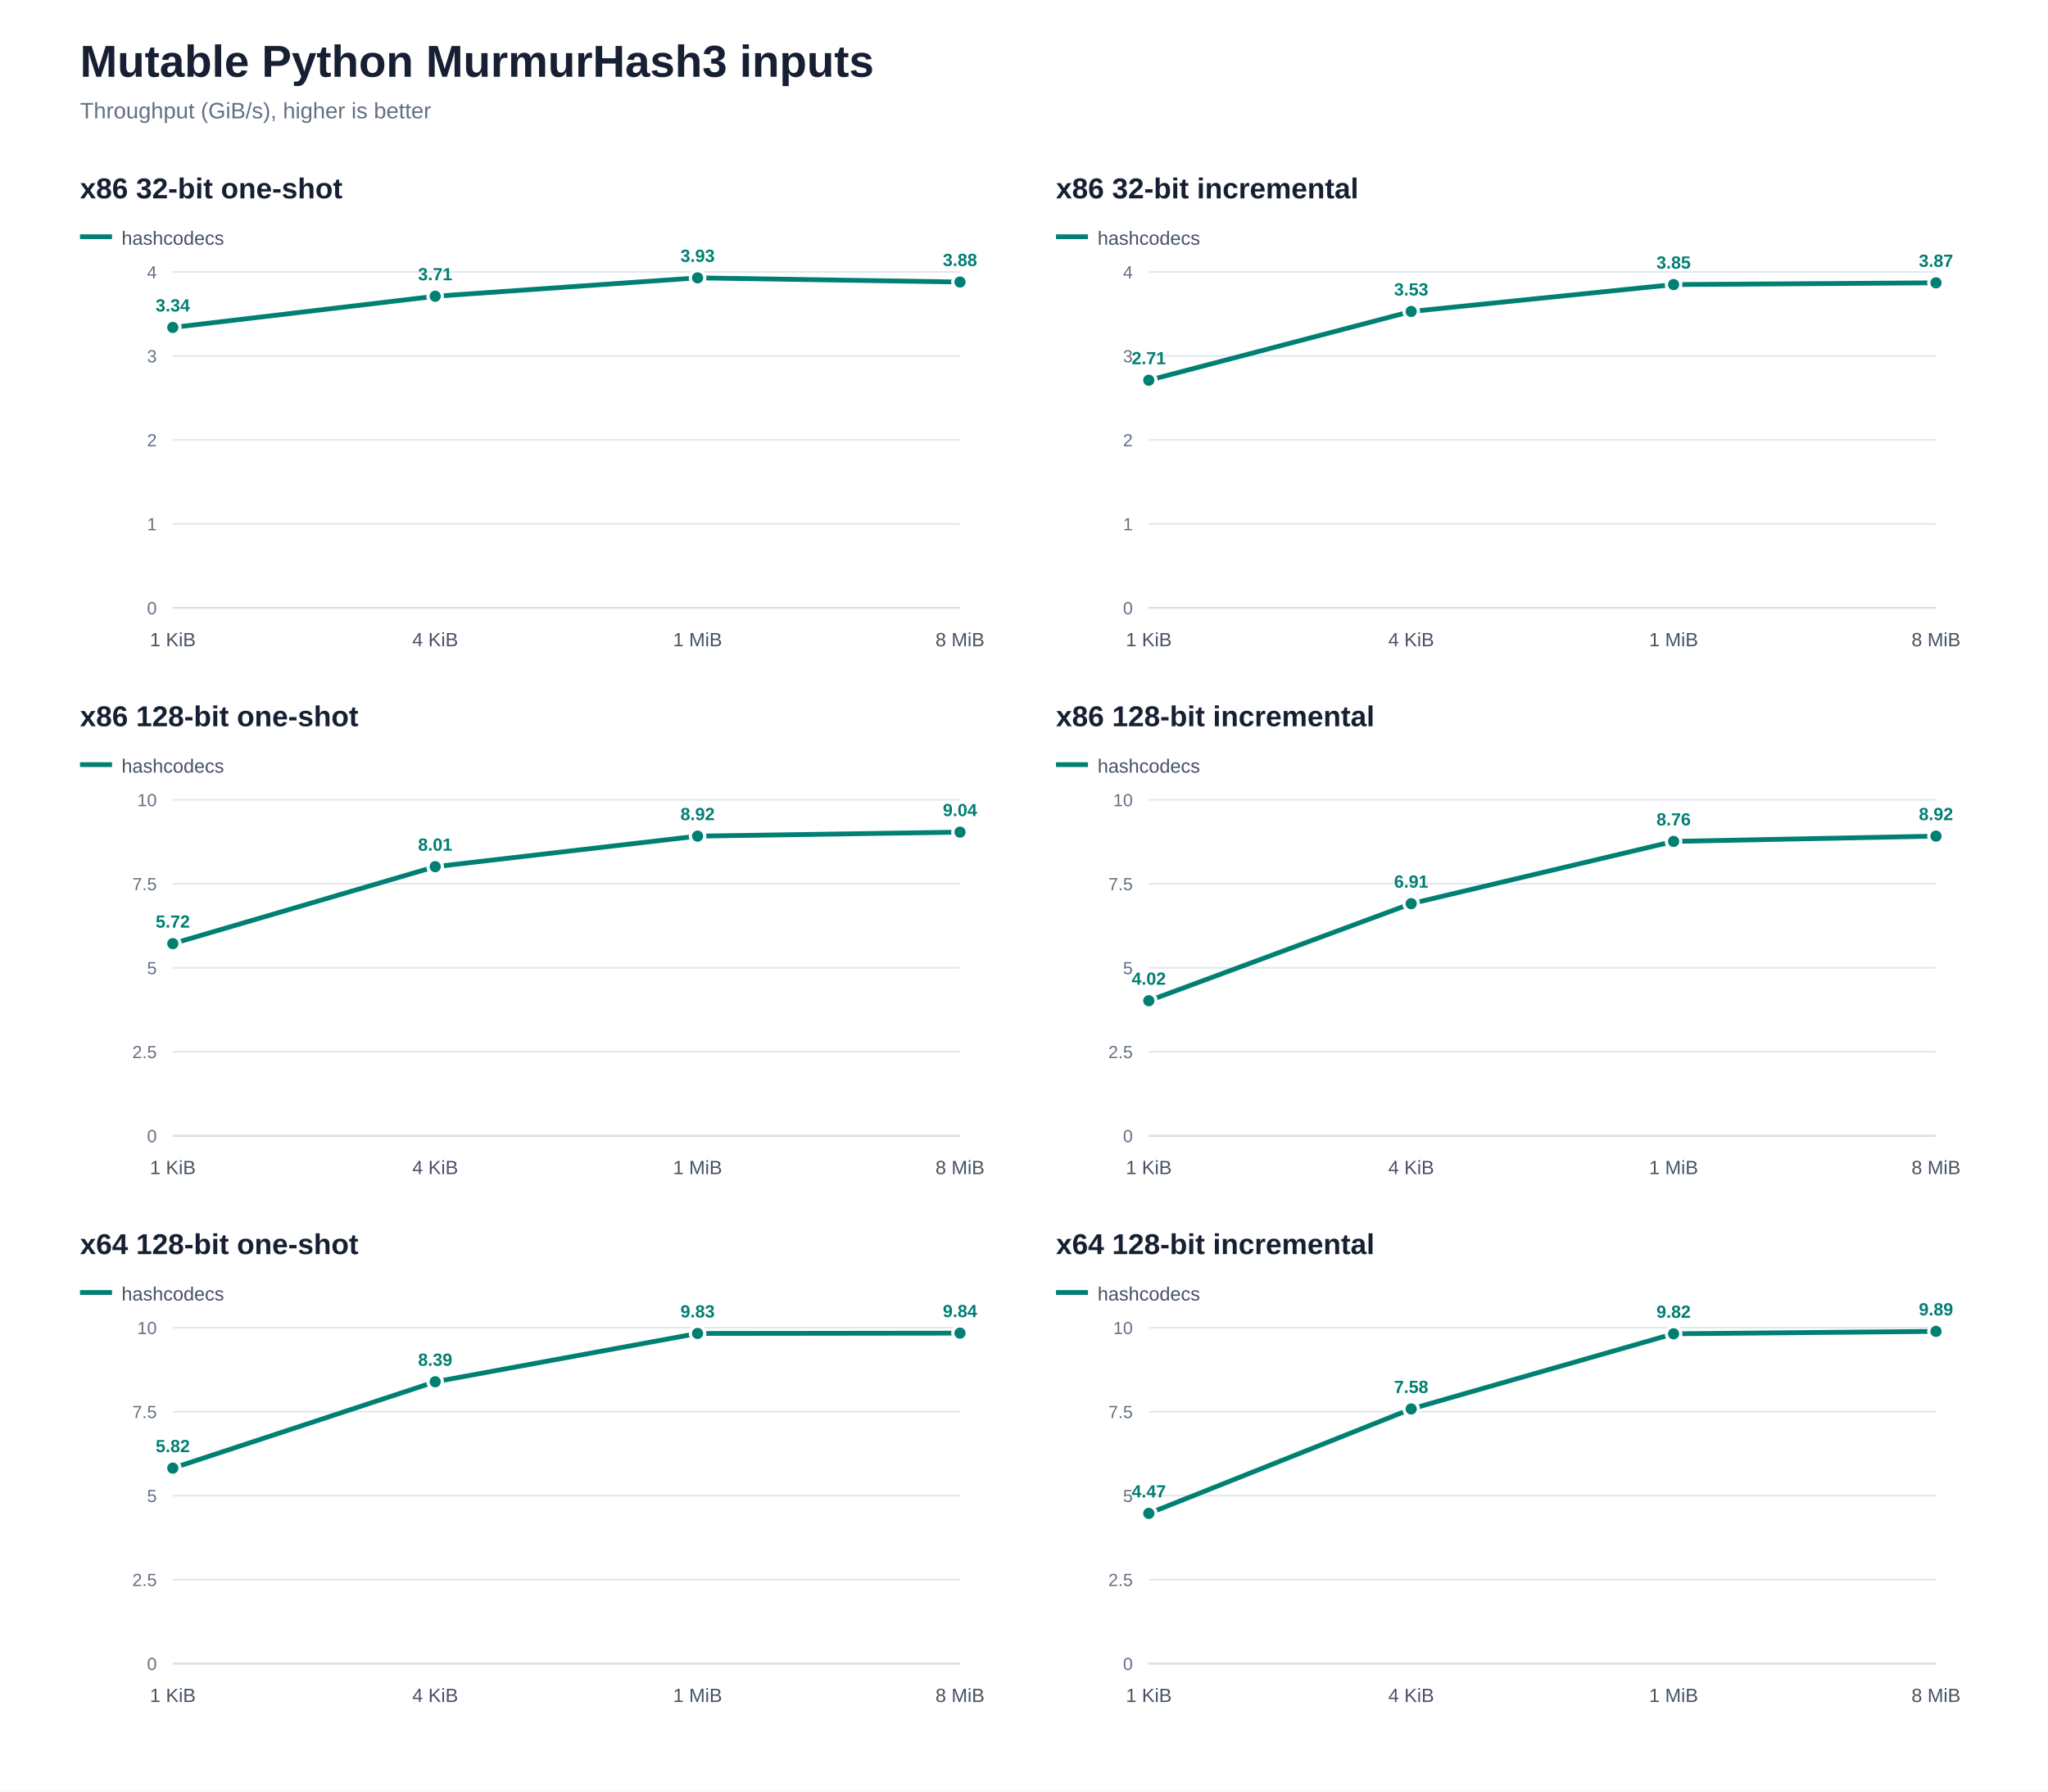
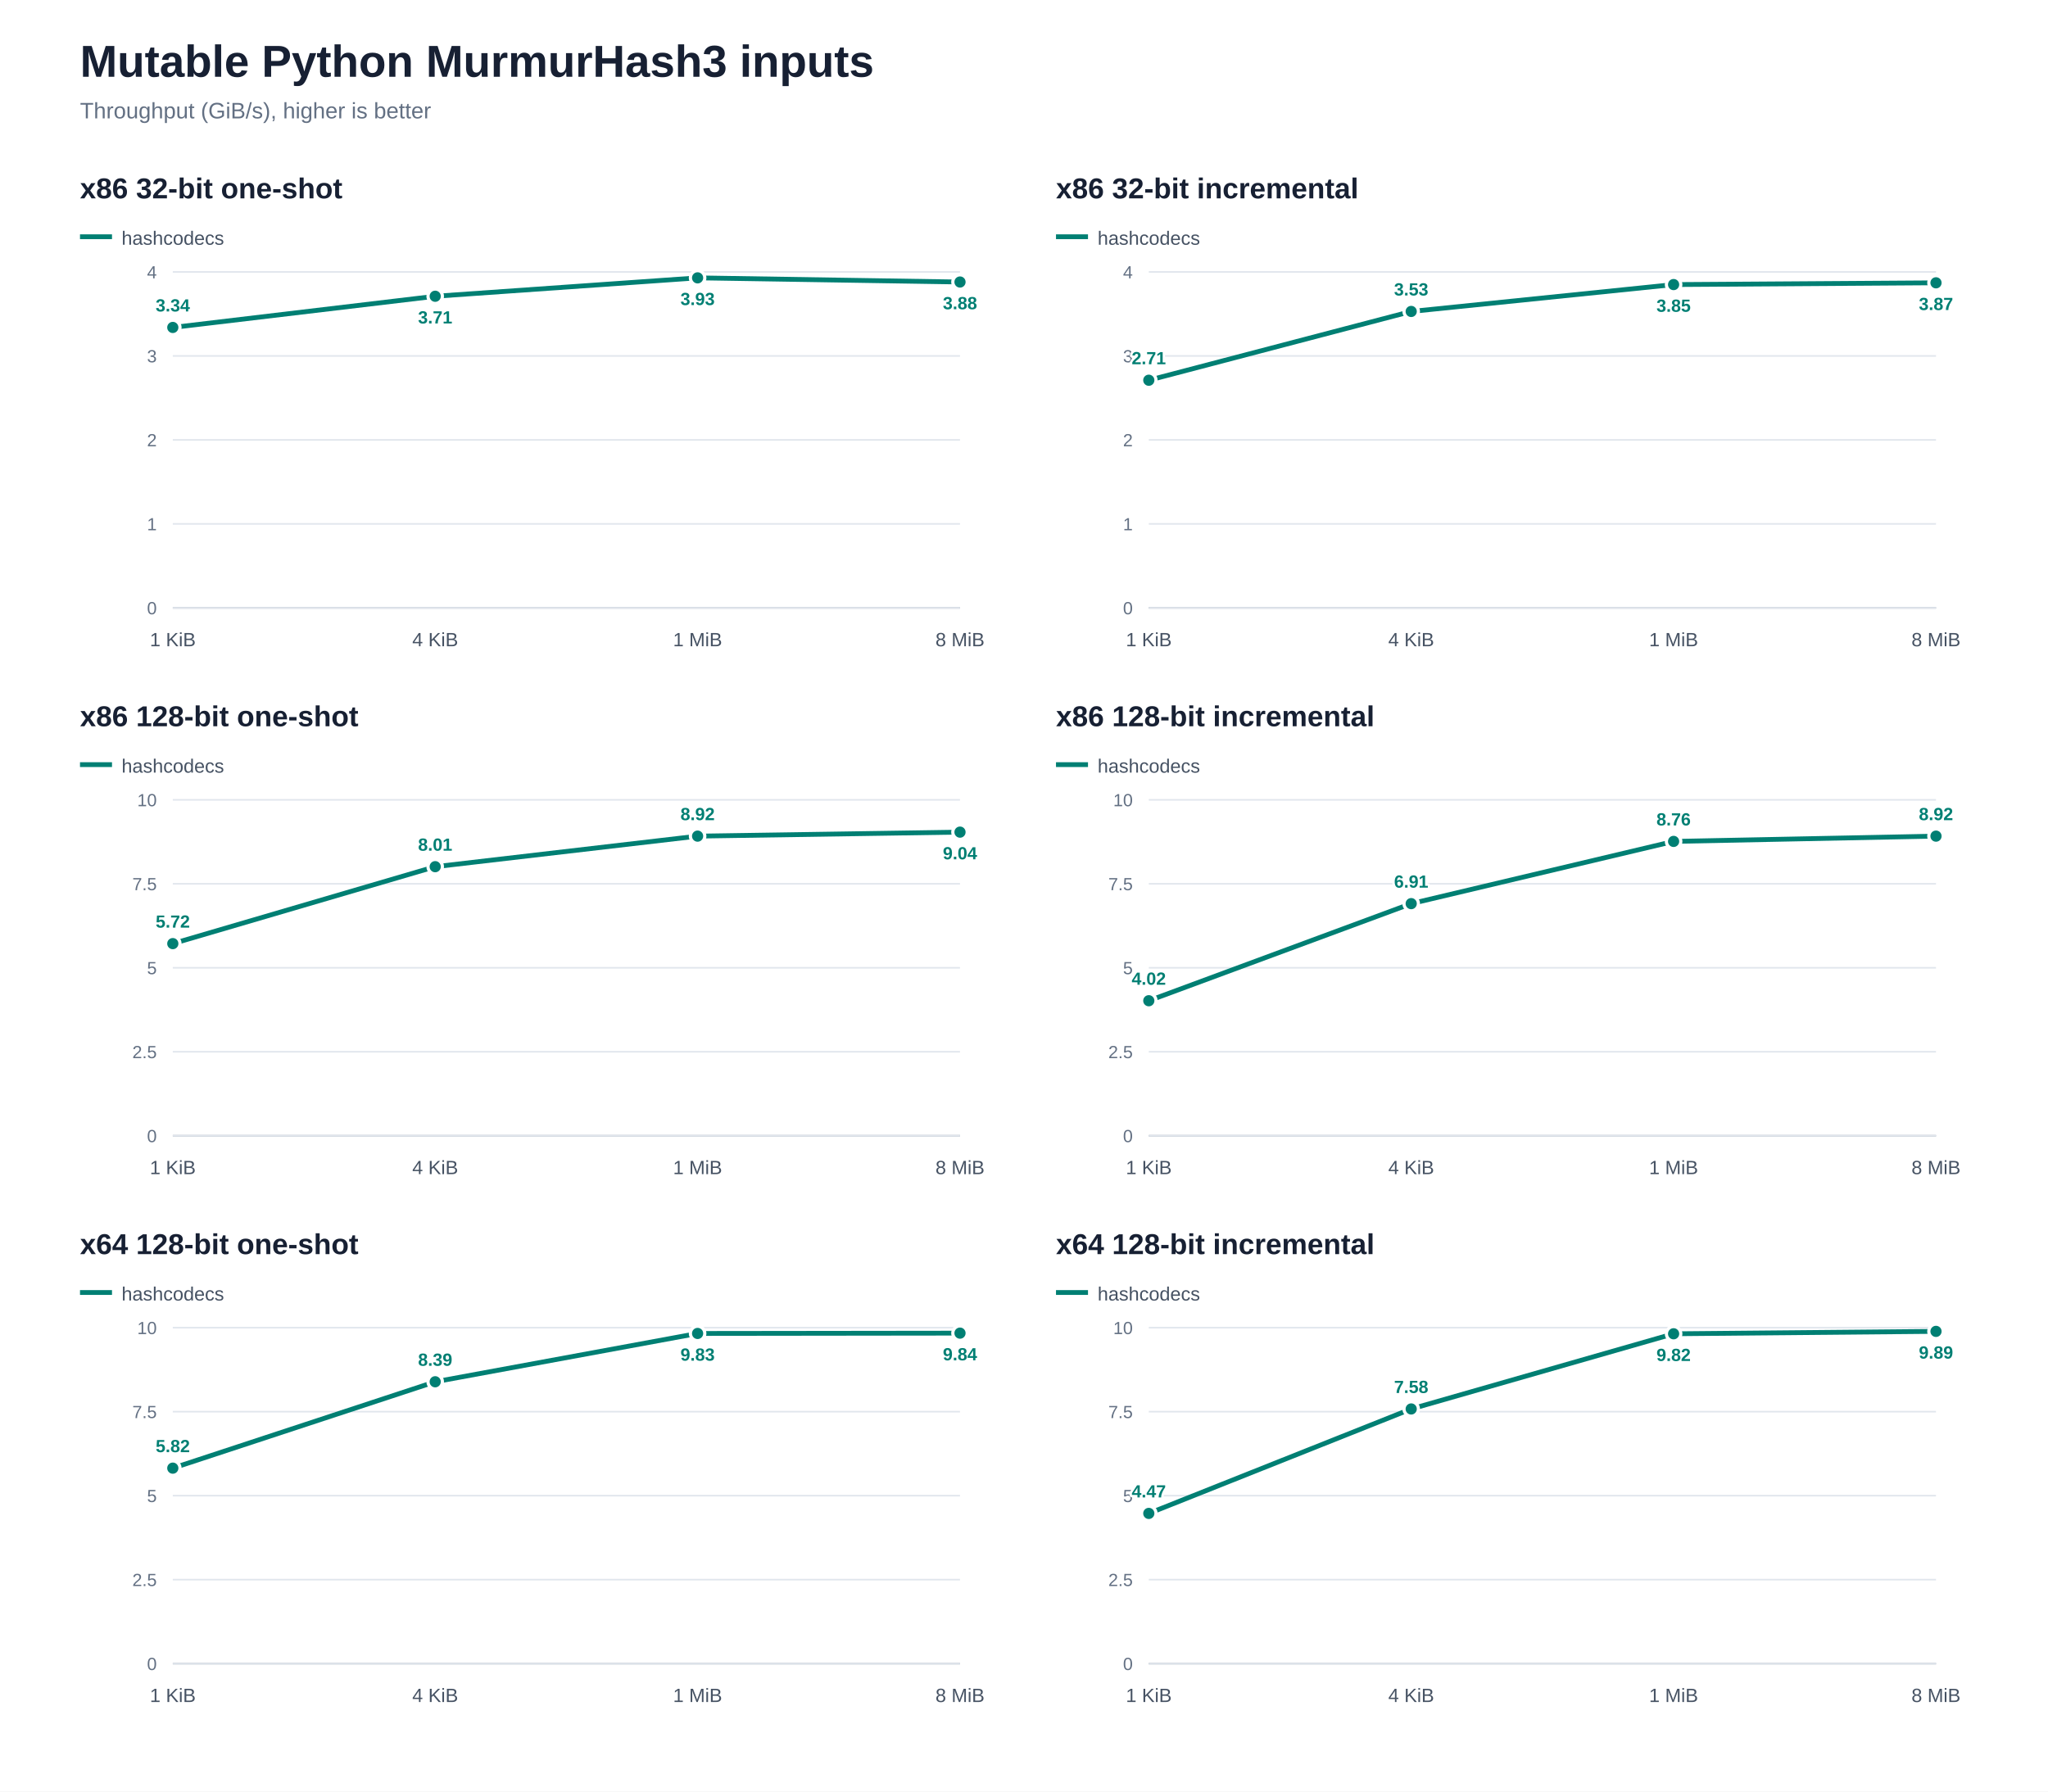
<svg xmlns="http://www.w3.org/2000/svg" width="1280" height="1120" viewBox="0 0 1280 1120" role="img" aria-labelledby="title desc">
  <rect width="100%" height="100%" fill="#ffffff" />
  <text x="50" y="48" fill="#172033" font-family="Segoe UI,Arial,sans-serif" font-size="28" font-weight="700">Mutable Python MurmurHash3 inputs</text>
  <text x="50" y="74" fill="#637083" font-family="Segoe UI,Arial,sans-serif" font-size="14">Throughput (GiB/s), higher is better</text>
  <text x="50" y="124" fill="#172033" font-family="Segoe UI,Arial,sans-serif" font-size="18" font-weight="600">x86 32-bit one-shot</text>
  <line x1="108" y1="380" x2="600" y2="380" stroke="#9aa5b4" />
  <line x1="50" y1="148" x2="70" y2="148" stroke="#007f73" stroke-width="3" />
  <text x="76" y="153" fill="#465263" font-family="Segoe UI,Arial,sans-serif" font-size="12">hashcodecs</text>
  <line x1="108" y1="380.0" x2="600" y2="380.0" stroke="#e1e6ed" />
  <text x="98" y="384.0" text-anchor="end" fill="#637083" font-family="Segoe UI,Arial,sans-serif" font-size="11">0</text>
  <line x1="108" y1="327.5" x2="600" y2="327.5" stroke="#e1e6ed" />
  <text x="98" y="331.5" text-anchor="end" fill="#637083" font-family="Segoe UI,Arial,sans-serif" font-size="11">1</text>
  <line x1="108" y1="275.0" x2="600" y2="275.0" stroke="#e1e6ed" />
  <text x="98" y="279.0" text-anchor="end" fill="#637083" font-family="Segoe UI,Arial,sans-serif" font-size="11">2</text>
  <line x1="108" y1="222.5" x2="600" y2="222.5" stroke="#e1e6ed" />
  <text x="98" y="226.5" text-anchor="end" fill="#637083" font-family="Segoe UI,Arial,sans-serif" font-size="11">3</text>
  <line x1="108" y1="170.0" x2="600" y2="170.0" stroke="#e1e6ed" />
  <text x="98" y="174.0" text-anchor="end" fill="#637083" font-family="Segoe UI,Arial,sans-serif" font-size="11">4</text>
  <text x="108.0" y="404" text-anchor="middle" fill="#465263" font-family="Segoe UI,Arial,sans-serif" font-size="12">1 KiB</text>
  <text x="272.0" y="404" text-anchor="middle" fill="#465263" font-family="Segoe UI,Arial,sans-serif" font-size="12">4 KiB</text>
  <text x="436.0" y="404" text-anchor="middle" fill="#465263" font-family="Segoe UI,Arial,sans-serif" font-size="12">1 MiB</text>
  <text x="600.0" y="404" text-anchor="middle" fill="#465263" font-family="Segoe UI,Arial,sans-serif" font-size="12">8 MiB</text>
  <polyline points="108.0,204.7 272.0,185.2 436.0,173.7 600.0,176.3" fill="none" stroke="#007f73" stroke-width="3" stroke-linejoin="round" stroke-linecap="round" />
  <circle cx="108.0" cy="204.7" r="4.5" fill="#007f73" stroke="#ffffff" stroke-width="2" />
-   <text x="108.0" y="194.7" text-anchor="middle" fill="#007f73" font-family="Segoe UI,Arial,sans-serif" font-size="11" font-weight="600">3.34</text>
+   <text x="108.0" y="194.7" text-anchor="middle" fill="#007f73" font-family="Segoe UI,Arial,sans-serif" font-size="11" font-weight="600" paint-order="stroke" stroke="#ffffff" stroke-width="3" stroke-linejoin="round">3.34</text>
  <circle cx="272.0" cy="185.2" r="4.5" fill="#007f73" stroke="#ffffff" stroke-width="2" />
-   <text x="272.0" y="175.2" text-anchor="middle" fill="#007f73" font-family="Segoe UI,Arial,sans-serif" font-size="11" font-weight="600">3.71</text>
+   <text x="272.0" y="202.2" text-anchor="middle" fill="#007f73" font-family="Segoe UI,Arial,sans-serif" font-size="11" font-weight="600" paint-order="stroke" stroke="#ffffff" stroke-width="3" stroke-linejoin="round">3.71</text>
  <circle cx="436.0" cy="173.7" r="4.5" fill="#007f73" stroke="#ffffff" stroke-width="2" />
-   <text x="436.0" y="163.7" text-anchor="middle" fill="#007f73" font-family="Segoe UI,Arial,sans-serif" font-size="11" font-weight="600">3.93</text>
+   <text x="436.0" y="190.7" text-anchor="middle" fill="#007f73" font-family="Segoe UI,Arial,sans-serif" font-size="11" font-weight="600" paint-order="stroke" stroke="#ffffff" stroke-width="3" stroke-linejoin="round">3.93</text>
  <circle cx="600.0" cy="176.3" r="4.5" fill="#007f73" stroke="#ffffff" stroke-width="2" />
-   <text x="600.0" y="166.3" text-anchor="middle" fill="#007f73" font-family="Segoe UI,Arial,sans-serif" font-size="11" font-weight="600">3.88</text>
+   <text x="600.0" y="193.3" text-anchor="middle" fill="#007f73" font-family="Segoe UI,Arial,sans-serif" font-size="11" font-weight="600" paint-order="stroke" stroke="#ffffff" stroke-width="3" stroke-linejoin="round">3.88</text>
  <text x="660" y="124" fill="#172033" font-family="Segoe UI,Arial,sans-serif" font-size="18" font-weight="600">x86 32-bit incremental</text>
  <line x1="718" y1="380" x2="1210" y2="380" stroke="#9aa5b4" />
  <line x1="660" y1="148" x2="680" y2="148" stroke="#007f73" stroke-width="3" />
  <text x="686" y="153" fill="#465263" font-family="Segoe UI,Arial,sans-serif" font-size="12">hashcodecs</text>
  <line x1="718" y1="380.0" x2="1210" y2="380.0" stroke="#e1e6ed" />
  <text x="708" y="384.0" text-anchor="end" fill="#637083" font-family="Segoe UI,Arial,sans-serif" font-size="11">0</text>
  <line x1="718" y1="327.5" x2="1210" y2="327.5" stroke="#e1e6ed" />
  <text x="708" y="331.5" text-anchor="end" fill="#637083" font-family="Segoe UI,Arial,sans-serif" font-size="11">1</text>
  <line x1="718" y1="275.0" x2="1210" y2="275.0" stroke="#e1e6ed" />
  <text x="708" y="279.0" text-anchor="end" fill="#637083" font-family="Segoe UI,Arial,sans-serif" font-size="11">2</text>
  <line x1="718" y1="222.5" x2="1210" y2="222.5" stroke="#e1e6ed" />
  <text x="708" y="226.5" text-anchor="end" fill="#637083" font-family="Segoe UI,Arial,sans-serif" font-size="11">3</text>
  <line x1="718" y1="170.0" x2="1210" y2="170.0" stroke="#e1e6ed" />
  <text x="708" y="174.0" text-anchor="end" fill="#637083" font-family="Segoe UI,Arial,sans-serif" font-size="11">4</text>
  <text x="718.0" y="404" text-anchor="middle" fill="#465263" font-family="Segoe UI,Arial,sans-serif" font-size="12">1 KiB</text>
  <text x="882.0" y="404" text-anchor="middle" fill="#465263" font-family="Segoe UI,Arial,sans-serif" font-size="12">4 KiB</text>
  <text x="1046.0" y="404" text-anchor="middle" fill="#465263" font-family="Segoe UI,Arial,sans-serif" font-size="12">1 MiB</text>
  <text x="1210.0" y="404" text-anchor="middle" fill="#465263" font-family="Segoe UI,Arial,sans-serif" font-size="12">8 MiB</text>
  <polyline points="718.0,237.7 882.0,194.7 1046.0,177.9 1210.0,176.8" fill="none" stroke="#007f73" stroke-width="3" stroke-linejoin="round" stroke-linecap="round" />
  <circle cx="718.0" cy="237.7" r="4.5" fill="#007f73" stroke="#ffffff" stroke-width="2" />
-   <text x="718.0" y="227.7" text-anchor="middle" fill="#007f73" font-family="Segoe UI,Arial,sans-serif" font-size="11" font-weight="600">2.71</text>
+   <text x="718.0" y="227.7" text-anchor="middle" fill="#007f73" font-family="Segoe UI,Arial,sans-serif" font-size="11" font-weight="600" paint-order="stroke" stroke="#ffffff" stroke-width="3" stroke-linejoin="round">2.71</text>
  <circle cx="882.0" cy="194.7" r="4.5" fill="#007f73" stroke="#ffffff" stroke-width="2" />
-   <text x="882.0" y="184.7" text-anchor="middle" fill="#007f73" font-family="Segoe UI,Arial,sans-serif" font-size="11" font-weight="600">3.53</text>
+   <text x="882.0" y="184.7" text-anchor="middle" fill="#007f73" font-family="Segoe UI,Arial,sans-serif" font-size="11" font-weight="600" paint-order="stroke" stroke="#ffffff" stroke-width="3" stroke-linejoin="round">3.53</text>
  <circle cx="1046.0" cy="177.9" r="4.5" fill="#007f73" stroke="#ffffff" stroke-width="2" />
-   <text x="1046.0" y="167.9" text-anchor="middle" fill="#007f73" font-family="Segoe UI,Arial,sans-serif" font-size="11" font-weight="600">3.85</text>
+   <text x="1046.0" y="194.9" text-anchor="middle" fill="#007f73" font-family="Segoe UI,Arial,sans-serif" font-size="11" font-weight="600" paint-order="stroke" stroke="#ffffff" stroke-width="3" stroke-linejoin="round">3.85</text>
  <circle cx="1210.0" cy="176.8" r="4.5" fill="#007f73" stroke="#ffffff" stroke-width="2" />
-   <text x="1210.0" y="166.8" text-anchor="middle" fill="#007f73" font-family="Segoe UI,Arial,sans-serif" font-size="11" font-weight="600">3.87</text>
+   <text x="1210.0" y="193.8" text-anchor="middle" fill="#007f73" font-family="Segoe UI,Arial,sans-serif" font-size="11" font-weight="600" paint-order="stroke" stroke="#ffffff" stroke-width="3" stroke-linejoin="round">3.87</text>
  <text x="50" y="454" fill="#172033" font-family="Segoe UI,Arial,sans-serif" font-size="18" font-weight="600">x86 128-bit one-shot</text>
  <line x1="108" y1="710" x2="600" y2="710" stroke="#9aa5b4" />
  <line x1="50" y1="478" x2="70" y2="478" stroke="#007f73" stroke-width="3" />
  <text x="76" y="483" fill="#465263" font-family="Segoe UI,Arial,sans-serif" font-size="12">hashcodecs</text>
  <line x1="108" y1="710.0" x2="600" y2="710.0" stroke="#e1e6ed" />
  <text x="98" y="714.0" text-anchor="end" fill="#637083" font-family="Segoe UI,Arial,sans-serif" font-size="11">0</text>
  <line x1="108" y1="657.5" x2="600" y2="657.5" stroke="#e1e6ed" />
  <text x="98" y="661.5" text-anchor="end" fill="#637083" font-family="Segoe UI,Arial,sans-serif" font-size="11">2.5</text>
  <line x1="108" y1="605.0" x2="600" y2="605.0" stroke="#e1e6ed" />
  <text x="98" y="609.0" text-anchor="end" fill="#637083" font-family="Segoe UI,Arial,sans-serif" font-size="11">5</text>
  <line x1="108" y1="552.5" x2="600" y2="552.5" stroke="#e1e6ed" />
  <text x="98" y="556.5" text-anchor="end" fill="#637083" font-family="Segoe UI,Arial,sans-serif" font-size="11">7.5</text>
  <line x1="108" y1="500.0" x2="600" y2="500.0" stroke="#e1e6ed" />
  <text x="98" y="504.0" text-anchor="end" fill="#637083" font-family="Segoe UI,Arial,sans-serif" font-size="11">10</text>
  <text x="108.0" y="734" text-anchor="middle" fill="#465263" font-family="Segoe UI,Arial,sans-serif" font-size="12">1 KiB</text>
  <text x="272.0" y="734" text-anchor="middle" fill="#465263" font-family="Segoe UI,Arial,sans-serif" font-size="12">4 KiB</text>
  <text x="436.0" y="734" text-anchor="middle" fill="#465263" font-family="Segoe UI,Arial,sans-serif" font-size="12">1 MiB</text>
  <text x="600.0" y="734" text-anchor="middle" fill="#465263" font-family="Segoe UI,Arial,sans-serif" font-size="12">8 MiB</text>
  <polyline points="108.0,589.9 272.0,541.8 436.0,522.7 600.0,520.2" fill="none" stroke="#007f73" stroke-width="3" stroke-linejoin="round" stroke-linecap="round" />
  <circle cx="108.0" cy="589.9" r="4.5" fill="#007f73" stroke="#ffffff" stroke-width="2" />
-   <text x="108.0" y="579.9" text-anchor="middle" fill="#007f73" font-family="Segoe UI,Arial,sans-serif" font-size="11" font-weight="600">5.72</text>
+   <text x="108.0" y="579.9" text-anchor="middle" fill="#007f73" font-family="Segoe UI,Arial,sans-serif" font-size="11" font-weight="600" paint-order="stroke" stroke="#ffffff" stroke-width="3" stroke-linejoin="round">5.72</text>
  <circle cx="272.0" cy="541.8" r="4.5" fill="#007f73" stroke="#ffffff" stroke-width="2" />
-   <text x="272.0" y="531.8" text-anchor="middle" fill="#007f73" font-family="Segoe UI,Arial,sans-serif" font-size="11" font-weight="600">8.01</text>
+   <text x="272.0" y="531.8" text-anchor="middle" fill="#007f73" font-family="Segoe UI,Arial,sans-serif" font-size="11" font-weight="600" paint-order="stroke" stroke="#ffffff" stroke-width="3" stroke-linejoin="round">8.01</text>
  <circle cx="436.0" cy="522.7" r="4.5" fill="#007f73" stroke="#ffffff" stroke-width="2" />
-   <text x="436.0" y="512.7" text-anchor="middle" fill="#007f73" font-family="Segoe UI,Arial,sans-serif" font-size="11" font-weight="600">8.92</text>
+   <text x="436.0" y="512.7" text-anchor="middle" fill="#007f73" font-family="Segoe UI,Arial,sans-serif" font-size="11" font-weight="600" paint-order="stroke" stroke="#ffffff" stroke-width="3" stroke-linejoin="round">8.92</text>
  <circle cx="600.0" cy="520.2" r="4.5" fill="#007f73" stroke="#ffffff" stroke-width="2" />
-   <text x="600.0" y="510.2" text-anchor="middle" fill="#007f73" font-family="Segoe UI,Arial,sans-serif" font-size="11" font-weight="600">9.04</text>
+   <text x="600.0" y="537.2" text-anchor="middle" fill="#007f73" font-family="Segoe UI,Arial,sans-serif" font-size="11" font-weight="600" paint-order="stroke" stroke="#ffffff" stroke-width="3" stroke-linejoin="round">9.04</text>
  <text x="660" y="454" fill="#172033" font-family="Segoe UI,Arial,sans-serif" font-size="18" font-weight="600">x86 128-bit incremental</text>
  <line x1="718" y1="710" x2="1210" y2="710" stroke="#9aa5b4" />
  <line x1="660" y1="478" x2="680" y2="478" stroke="#007f73" stroke-width="3" />
  <text x="686" y="483" fill="#465263" font-family="Segoe UI,Arial,sans-serif" font-size="12">hashcodecs</text>
  <line x1="718" y1="710.0" x2="1210" y2="710.0" stroke="#e1e6ed" />
  <text x="708" y="714.0" text-anchor="end" fill="#637083" font-family="Segoe UI,Arial,sans-serif" font-size="11">0</text>
  <line x1="718" y1="657.5" x2="1210" y2="657.5" stroke="#e1e6ed" />
  <text x="708" y="661.5" text-anchor="end" fill="#637083" font-family="Segoe UI,Arial,sans-serif" font-size="11">2.5</text>
  <line x1="718" y1="605.0" x2="1210" y2="605.0" stroke="#e1e6ed" />
  <text x="708" y="609.0" text-anchor="end" fill="#637083" font-family="Segoe UI,Arial,sans-serif" font-size="11">5</text>
  <line x1="718" y1="552.5" x2="1210" y2="552.5" stroke="#e1e6ed" />
  <text x="708" y="556.5" text-anchor="end" fill="#637083" font-family="Segoe UI,Arial,sans-serif" font-size="11">7.5</text>
  <line x1="718" y1="500.0" x2="1210" y2="500.0" stroke="#e1e6ed" />
  <text x="708" y="504.0" text-anchor="end" fill="#637083" font-family="Segoe UI,Arial,sans-serif" font-size="11">10</text>
  <text x="718.0" y="734" text-anchor="middle" fill="#465263" font-family="Segoe UI,Arial,sans-serif" font-size="12">1 KiB</text>
  <text x="882.0" y="734" text-anchor="middle" fill="#465263" font-family="Segoe UI,Arial,sans-serif" font-size="12">4 KiB</text>
  <text x="1046.0" y="734" text-anchor="middle" fill="#465263" font-family="Segoe UI,Arial,sans-serif" font-size="12">1 MiB</text>
  <text x="1210.0" y="734" text-anchor="middle" fill="#465263" font-family="Segoe UI,Arial,sans-serif" font-size="12">8 MiB</text>
  <polyline points="718.0,625.6 882.0,564.9 1046.0,526.0 1210.0,522.7" fill="none" stroke="#007f73" stroke-width="3" stroke-linejoin="round" stroke-linecap="round" />
  <circle cx="718.0" cy="625.6" r="4.5" fill="#007f73" stroke="#ffffff" stroke-width="2" />
-   <text x="718.0" y="615.6" text-anchor="middle" fill="#007f73" font-family="Segoe UI,Arial,sans-serif" font-size="11" font-weight="600">4.02</text>
+   <text x="718.0" y="615.6" text-anchor="middle" fill="#007f73" font-family="Segoe UI,Arial,sans-serif" font-size="11" font-weight="600" paint-order="stroke" stroke="#ffffff" stroke-width="3" stroke-linejoin="round">4.02</text>
  <circle cx="882.0" cy="564.9" r="4.5" fill="#007f73" stroke="#ffffff" stroke-width="2" />
-   <text x="882.0" y="554.9" text-anchor="middle" fill="#007f73" font-family="Segoe UI,Arial,sans-serif" font-size="11" font-weight="600">6.91</text>
+   <text x="882.0" y="554.9" text-anchor="middle" fill="#007f73" font-family="Segoe UI,Arial,sans-serif" font-size="11" font-weight="600" paint-order="stroke" stroke="#ffffff" stroke-width="3" stroke-linejoin="round">6.91</text>
  <circle cx="1046.0" cy="526.0" r="4.5" fill="#007f73" stroke="#ffffff" stroke-width="2" />
-   <text x="1046.0" y="516.0" text-anchor="middle" fill="#007f73" font-family="Segoe UI,Arial,sans-serif" font-size="11" font-weight="600">8.76</text>
+   <text x="1046.0" y="516.0" text-anchor="middle" fill="#007f73" font-family="Segoe UI,Arial,sans-serif" font-size="11" font-weight="600" paint-order="stroke" stroke="#ffffff" stroke-width="3" stroke-linejoin="round">8.76</text>
  <circle cx="1210.0" cy="522.7" r="4.5" fill="#007f73" stroke="#ffffff" stroke-width="2" />
-   <text x="1210.0" y="512.7" text-anchor="middle" fill="#007f73" font-family="Segoe UI,Arial,sans-serif" font-size="11" font-weight="600">8.92</text>
+   <text x="1210.0" y="512.7" text-anchor="middle" fill="#007f73" font-family="Segoe UI,Arial,sans-serif" font-size="11" font-weight="600" paint-order="stroke" stroke="#ffffff" stroke-width="3" stroke-linejoin="round">8.92</text>
  <text x="50" y="784" fill="#172033" font-family="Segoe UI,Arial,sans-serif" font-size="18" font-weight="600">x64 128-bit one-shot</text>
  <line x1="108" y1="1040" x2="600" y2="1040" stroke="#9aa5b4" />
  <line x1="50" y1="808" x2="70" y2="808" stroke="#007f73" stroke-width="3" />
  <text x="76" y="813" fill="#465263" font-family="Segoe UI,Arial,sans-serif" font-size="12">hashcodecs</text>
  <line x1="108" y1="1040.0" x2="600" y2="1040.0" stroke="#e1e6ed" />
  <text x="98" y="1044.0" text-anchor="end" fill="#637083" font-family="Segoe UI,Arial,sans-serif" font-size="11">0</text>
  <line x1="108" y1="987.5" x2="600" y2="987.5" stroke="#e1e6ed" />
  <text x="98" y="991.5" text-anchor="end" fill="#637083" font-family="Segoe UI,Arial,sans-serif" font-size="11">2.5</text>
  <line x1="108" y1="935.0" x2="600" y2="935.0" stroke="#e1e6ed" />
  <text x="98" y="939.0" text-anchor="end" fill="#637083" font-family="Segoe UI,Arial,sans-serif" font-size="11">5</text>
  <line x1="108" y1="882.5" x2="600" y2="882.5" stroke="#e1e6ed" />
  <text x="98" y="886.5" text-anchor="end" fill="#637083" font-family="Segoe UI,Arial,sans-serif" font-size="11">7.5</text>
  <line x1="108" y1="830.0" x2="600" y2="830.0" stroke="#e1e6ed" />
  <text x="98" y="834.0" text-anchor="end" fill="#637083" font-family="Segoe UI,Arial,sans-serif" font-size="11">10</text>
  <text x="108.0" y="1064" text-anchor="middle" fill="#465263" font-family="Segoe UI,Arial,sans-serif" font-size="12">1 KiB</text>
  <text x="272.0" y="1064" text-anchor="middle" fill="#465263" font-family="Segoe UI,Arial,sans-serif" font-size="12">4 KiB</text>
  <text x="436.0" y="1064" text-anchor="middle" fill="#465263" font-family="Segoe UI,Arial,sans-serif" font-size="12">1 MiB</text>
  <text x="600.0" y="1064" text-anchor="middle" fill="#465263" font-family="Segoe UI,Arial,sans-serif" font-size="12">8 MiB</text>
  <polyline points="108.0,917.8 272.0,863.8 436.0,833.6 600.0,833.4" fill="none" stroke="#007f73" stroke-width="3" stroke-linejoin="round" stroke-linecap="round" />
  <circle cx="108.0" cy="917.8" r="4.5" fill="#007f73" stroke="#ffffff" stroke-width="2" />
-   <text x="108.0" y="907.8" text-anchor="middle" fill="#007f73" font-family="Segoe UI,Arial,sans-serif" font-size="11" font-weight="600">5.82</text>
+   <text x="108.0" y="907.8" text-anchor="middle" fill="#007f73" font-family="Segoe UI,Arial,sans-serif" font-size="11" font-weight="600" paint-order="stroke" stroke="#ffffff" stroke-width="3" stroke-linejoin="round">5.82</text>
  <circle cx="272.0" cy="863.8" r="4.5" fill="#007f73" stroke="#ffffff" stroke-width="2" />
-   <text x="272.0" y="853.8" text-anchor="middle" fill="#007f73" font-family="Segoe UI,Arial,sans-serif" font-size="11" font-weight="600">8.39</text>
+   <text x="272.0" y="853.8" text-anchor="middle" fill="#007f73" font-family="Segoe UI,Arial,sans-serif" font-size="11" font-weight="600" paint-order="stroke" stroke="#ffffff" stroke-width="3" stroke-linejoin="round">8.39</text>
  <circle cx="436.0" cy="833.6" r="4.5" fill="#007f73" stroke="#ffffff" stroke-width="2" />
-   <text x="436.0" y="823.6" text-anchor="middle" fill="#007f73" font-family="Segoe UI,Arial,sans-serif" font-size="11" font-weight="600">9.83</text>
+   <text x="436.0" y="850.6" text-anchor="middle" fill="#007f73" font-family="Segoe UI,Arial,sans-serif" font-size="11" font-weight="600" paint-order="stroke" stroke="#ffffff" stroke-width="3" stroke-linejoin="round">9.83</text>
  <circle cx="600.0" cy="833.4" r="4.5" fill="#007f73" stroke="#ffffff" stroke-width="2" />
-   <text x="600.0" y="823.4" text-anchor="middle" fill="#007f73" font-family="Segoe UI,Arial,sans-serif" font-size="11" font-weight="600">9.84</text>
+   <text x="600.0" y="850.4" text-anchor="middle" fill="#007f73" font-family="Segoe UI,Arial,sans-serif" font-size="11" font-weight="600" paint-order="stroke" stroke="#ffffff" stroke-width="3" stroke-linejoin="round">9.84</text>
  <text x="660" y="784" fill="#172033" font-family="Segoe UI,Arial,sans-serif" font-size="18" font-weight="600">x64 128-bit incremental</text>
  <line x1="718" y1="1040" x2="1210" y2="1040" stroke="#9aa5b4" />
  <line x1="660" y1="808" x2="680" y2="808" stroke="#007f73" stroke-width="3" />
  <text x="686" y="813" fill="#465263" font-family="Segoe UI,Arial,sans-serif" font-size="12">hashcodecs</text>
  <line x1="718" y1="1040.0" x2="1210" y2="1040.0" stroke="#e1e6ed" />
  <text x="708" y="1044.0" text-anchor="end" fill="#637083" font-family="Segoe UI,Arial,sans-serif" font-size="11">0</text>
  <line x1="718" y1="987.5" x2="1210" y2="987.5" stroke="#e1e6ed" />
  <text x="708" y="991.5" text-anchor="end" fill="#637083" font-family="Segoe UI,Arial,sans-serif" font-size="11">2.5</text>
  <line x1="718" y1="935.0" x2="1210" y2="935.0" stroke="#e1e6ed" />
  <text x="708" y="939.0" text-anchor="end" fill="#637083" font-family="Segoe UI,Arial,sans-serif" font-size="11">5</text>
  <line x1="718" y1="882.5" x2="1210" y2="882.5" stroke="#e1e6ed" />
  <text x="708" y="886.5" text-anchor="end" fill="#637083" font-family="Segoe UI,Arial,sans-serif" font-size="11">7.5</text>
  <line x1="718" y1="830.0" x2="1210" y2="830.0" stroke="#e1e6ed" />
  <text x="708" y="834.0" text-anchor="end" fill="#637083" font-family="Segoe UI,Arial,sans-serif" font-size="11">10</text>
  <text x="718.0" y="1064" text-anchor="middle" fill="#465263" font-family="Segoe UI,Arial,sans-serif" font-size="12">1 KiB</text>
  <text x="882.0" y="1064" text-anchor="middle" fill="#465263" font-family="Segoe UI,Arial,sans-serif" font-size="12">4 KiB</text>
  <text x="1046.0" y="1064" text-anchor="middle" fill="#465263" font-family="Segoe UI,Arial,sans-serif" font-size="12">1 MiB</text>
  <text x="1210.0" y="1064" text-anchor="middle" fill="#465263" font-family="Segoe UI,Arial,sans-serif" font-size="12">8 MiB</text>
  <polyline points="718.0,946.1 882.0,880.8 1046.0,833.8 1210.0,832.3" fill="none" stroke="#007f73" stroke-width="3" stroke-linejoin="round" stroke-linecap="round" />
  <circle cx="718.0" cy="946.1" r="4.5" fill="#007f73" stroke="#ffffff" stroke-width="2" />
-   <text x="718.0" y="936.1" text-anchor="middle" fill="#007f73" font-family="Segoe UI,Arial,sans-serif" font-size="11" font-weight="600">4.47</text>
+   <text x="718.0" y="936.1" text-anchor="middle" fill="#007f73" font-family="Segoe UI,Arial,sans-serif" font-size="11" font-weight="600" paint-order="stroke" stroke="#ffffff" stroke-width="3" stroke-linejoin="round">4.47</text>
  <circle cx="882.0" cy="880.8" r="4.5" fill="#007f73" stroke="#ffffff" stroke-width="2" />
-   <text x="882.0" y="870.8" text-anchor="middle" fill="#007f73" font-family="Segoe UI,Arial,sans-serif" font-size="11" font-weight="600">7.58</text>
+   <text x="882.0" y="870.8" text-anchor="middle" fill="#007f73" font-family="Segoe UI,Arial,sans-serif" font-size="11" font-weight="600" paint-order="stroke" stroke="#ffffff" stroke-width="3" stroke-linejoin="round">7.58</text>
  <circle cx="1046.0" cy="833.8" r="4.5" fill="#007f73" stroke="#ffffff" stroke-width="2" />
-   <text x="1046.0" y="823.8" text-anchor="middle" fill="#007f73" font-family="Segoe UI,Arial,sans-serif" font-size="11" font-weight="600">9.82</text>
+   <text x="1046.0" y="850.8" text-anchor="middle" fill="#007f73" font-family="Segoe UI,Arial,sans-serif" font-size="11" font-weight="600" paint-order="stroke" stroke="#ffffff" stroke-width="3" stroke-linejoin="round">9.82</text>
  <circle cx="1210.0" cy="832.3" r="4.5" fill="#007f73" stroke="#ffffff" stroke-width="2" />
-   <text x="1210.0" y="822.3" text-anchor="middle" fill="#007f73" font-family="Segoe UI,Arial,sans-serif" font-size="11" font-weight="600">9.89</text>
+   <text x="1210.0" y="849.3" text-anchor="middle" fill="#007f73" font-family="Segoe UI,Arial,sans-serif" font-size="11" font-weight="600" paint-order="stroke" stroke="#ffffff" stroke-width="3" stroke-linejoin="round">9.89</text>
</svg>
